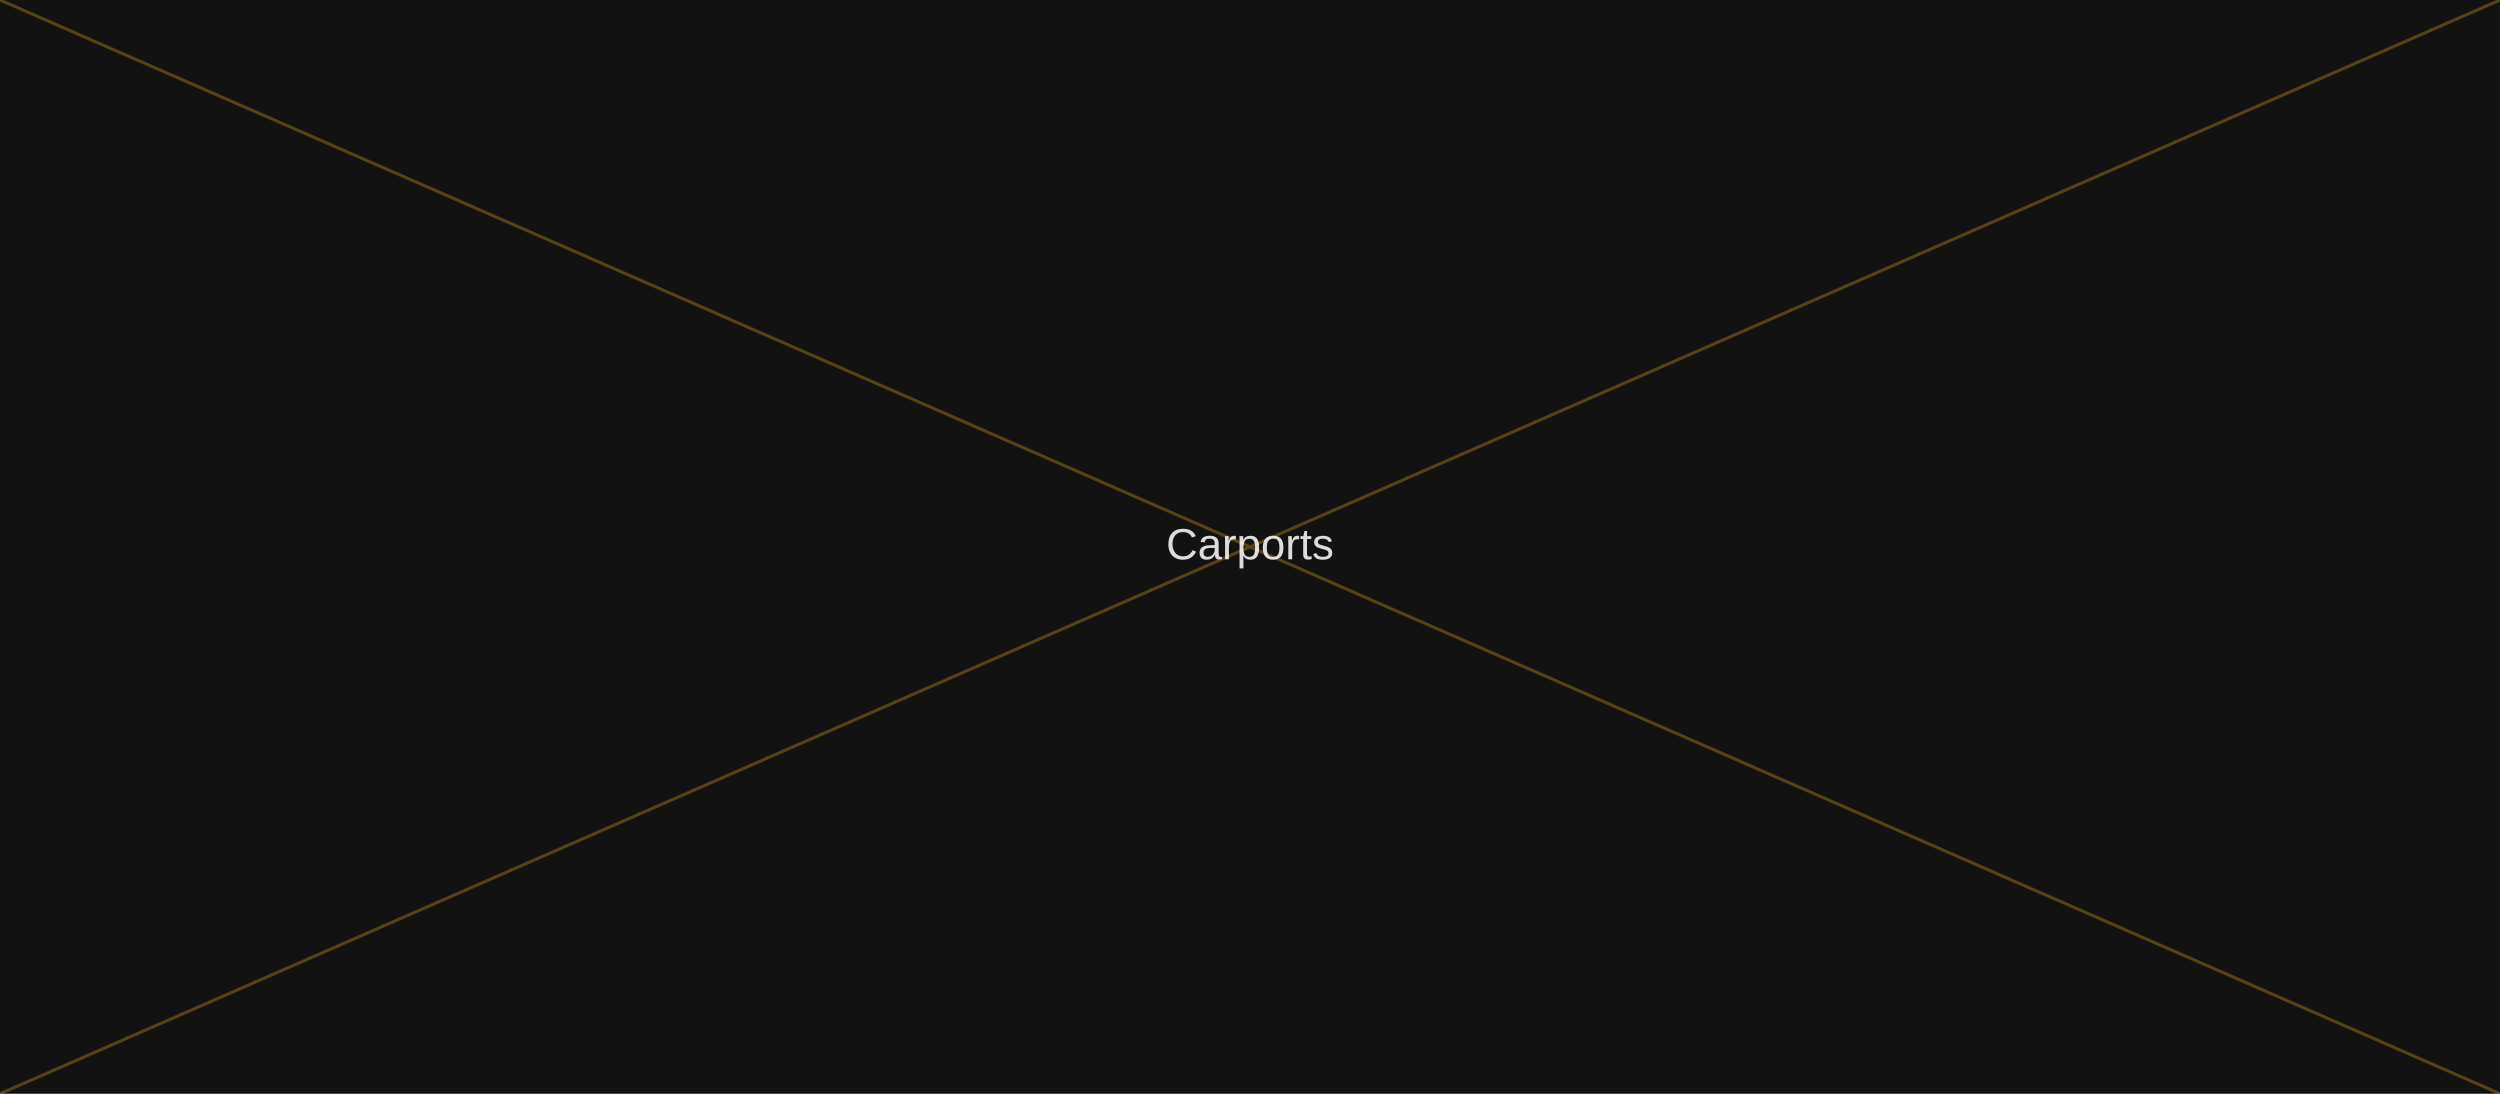
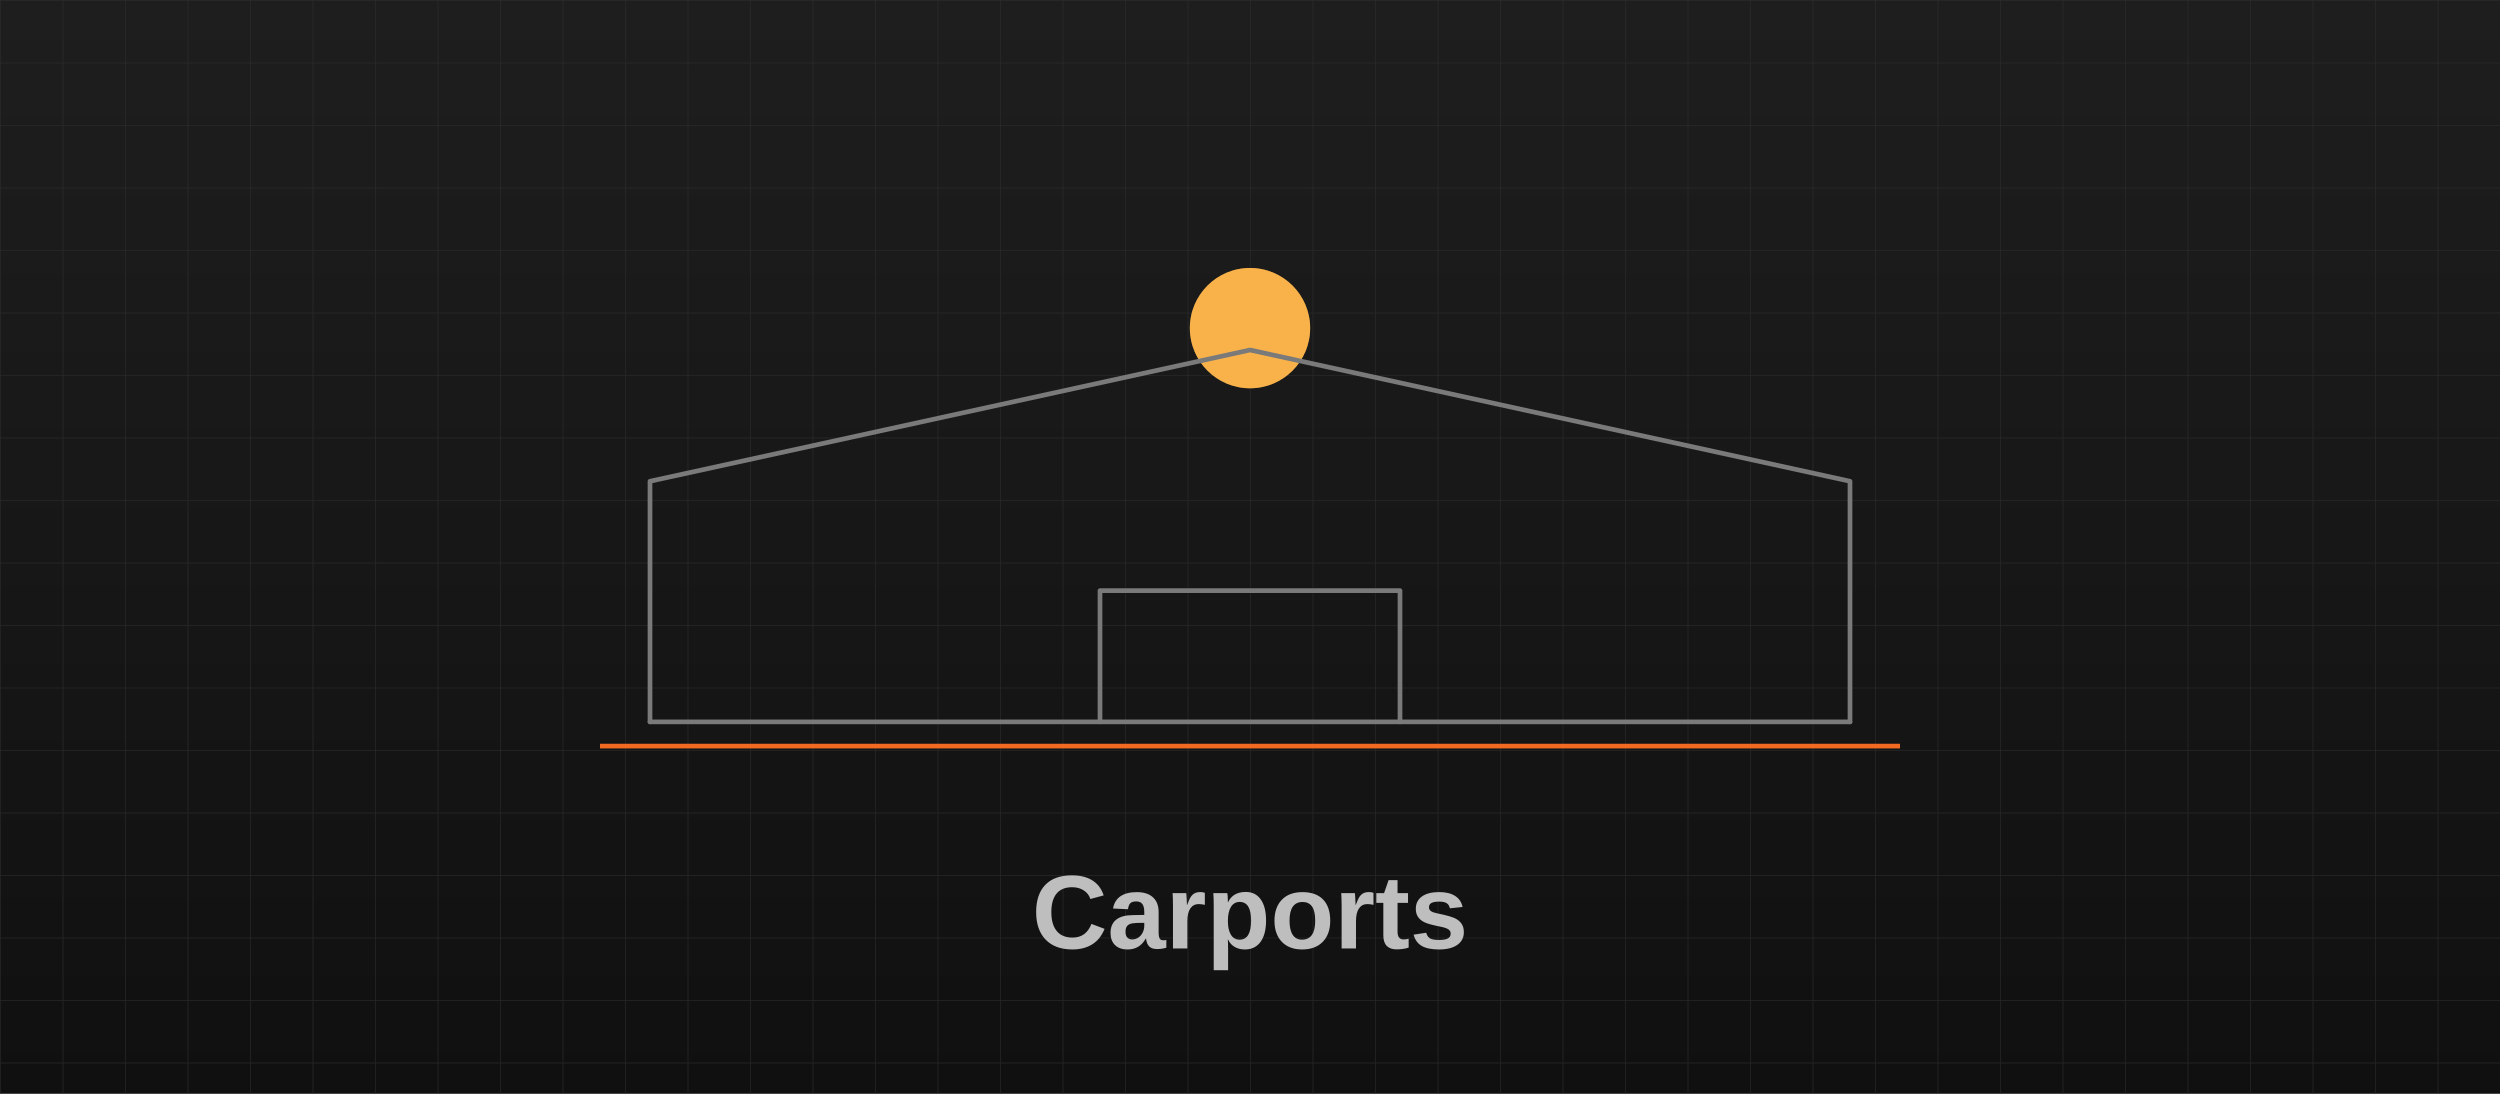
- <svg xmlns="http://www.w3.org/2000/svg" width="1600" height="700" viewBox="0 0 1600 700">
-   <rect width="100%" height="100%" fill="#121212" />
-   <g fill="none" stroke="#d89a1f" stroke-width="2" opacity="0.35">
-     <line x1="0" y1="0" x2="1600" y2="700" />
-     <line x1="1600" y1="0" x2="0" y2="700" />
+ <svg xmlns="http://www.w3.org/2000/svg" width="1600" height="700" viewBox="0 0 1600 700" role="img" aria-label="Carports">
+   <defs>
+     <linearGradient id="bg" x1="0" y1="0" x2="0" y2="1">
+       <stop offset="0" stop-color="#1e1e1e" />
+       <stop offset="1" stop-color="#101010" />
+     </linearGradient>
+     <pattern id="grid" width="40" height="40" patternUnits="userSpaceOnUse">
+       <path d="M40 0H0V40" fill="none" stroke="#2e2e2e" stroke-width="1" opacity="0.7" />
+       <animateTransform attributeName="patternTransform" type="translate" from="0 0" to="40 40" dur="14s" repeatCount="indefinite" />
+     </pattern>
+     <style>
+       .sun, .halo { transform-box: fill-box; transform-origin: center; }
+       .sun { animation: sunBob 6s ease-in-out infinite; }
+       .halo { animation: sunHalo 4.5s ease-in-out infinite; }
+       .base { transform-box: fill-box; transform-origin: center; animation: baseGlow 3.6s ease-in-out infinite; }
+       .frame { animation: frameGlow 6s ease-in-out infinite; }
+       @keyframes sunBob { 0%, 100% { transform: translateY(0); } 50% { transform: translateY(-9px); } }
+       @keyframes sunHalo { 0% { transform: scale(1); opacity: .32; } 70% { opacity: 0; } 100% { transform: scale(1.55); opacity: 0; } }
+       @keyframes baseGlow { 0%, 100% { opacity: 1; transform: scaleX(1); } 50% { opacity: .6; transform: scaleX(.97); } }
+       @keyframes frameGlow { 0%, 100% { opacity: .88; } 50% { opacity: 1; } }
+       @media (prefers-reduced-motion: reduce) { .sun, .halo, .base, .frame { animation: none; } }
+     </style>
+   </defs>
+   <rect width="100%" height="100%" fill="url(#bg)" />
+   <rect width="100%" height="100%" fill="url(#grid)" />
+   <g class="sun">
+     <circle class="halo" cx="800" cy="210" r="38.5" fill="#f9b24a" opacity="0.4" />
+     <circle cx="800" cy="210" r="38.5" fill="#f9b24a" />
  </g>
-   <text x="50%" y="50%" dominant-baseline="middle" text-anchor="middle" font-family="Arial, sans-serif" font-size="28" fill="#ffffff" opacity="0.85">Carports</text>
+   <g class="frame" fill="none" stroke="#7a7a7a" stroke-width="3" stroke-linejoin="round" stroke-linecap="round">
+     <path d="M416 462 V308 L800 224 L1184 308 V462" />
+     <path d="M416 462 H1184" />
+     <path d="M704 462 V378 H896 V462" />
+   </g>
+   <rect class="base" x="384" y="476" width="832" height="3" fill="#f26a21" />
+   <text x="50%" y="84%" dominant-baseline="middle" text-anchor="middle" font-family="'Segoe UI', Arial, sans-serif" font-size="67" font-weight="700" fill="#c6c6c6" opacity="0.95">Carports</text>
</svg>
